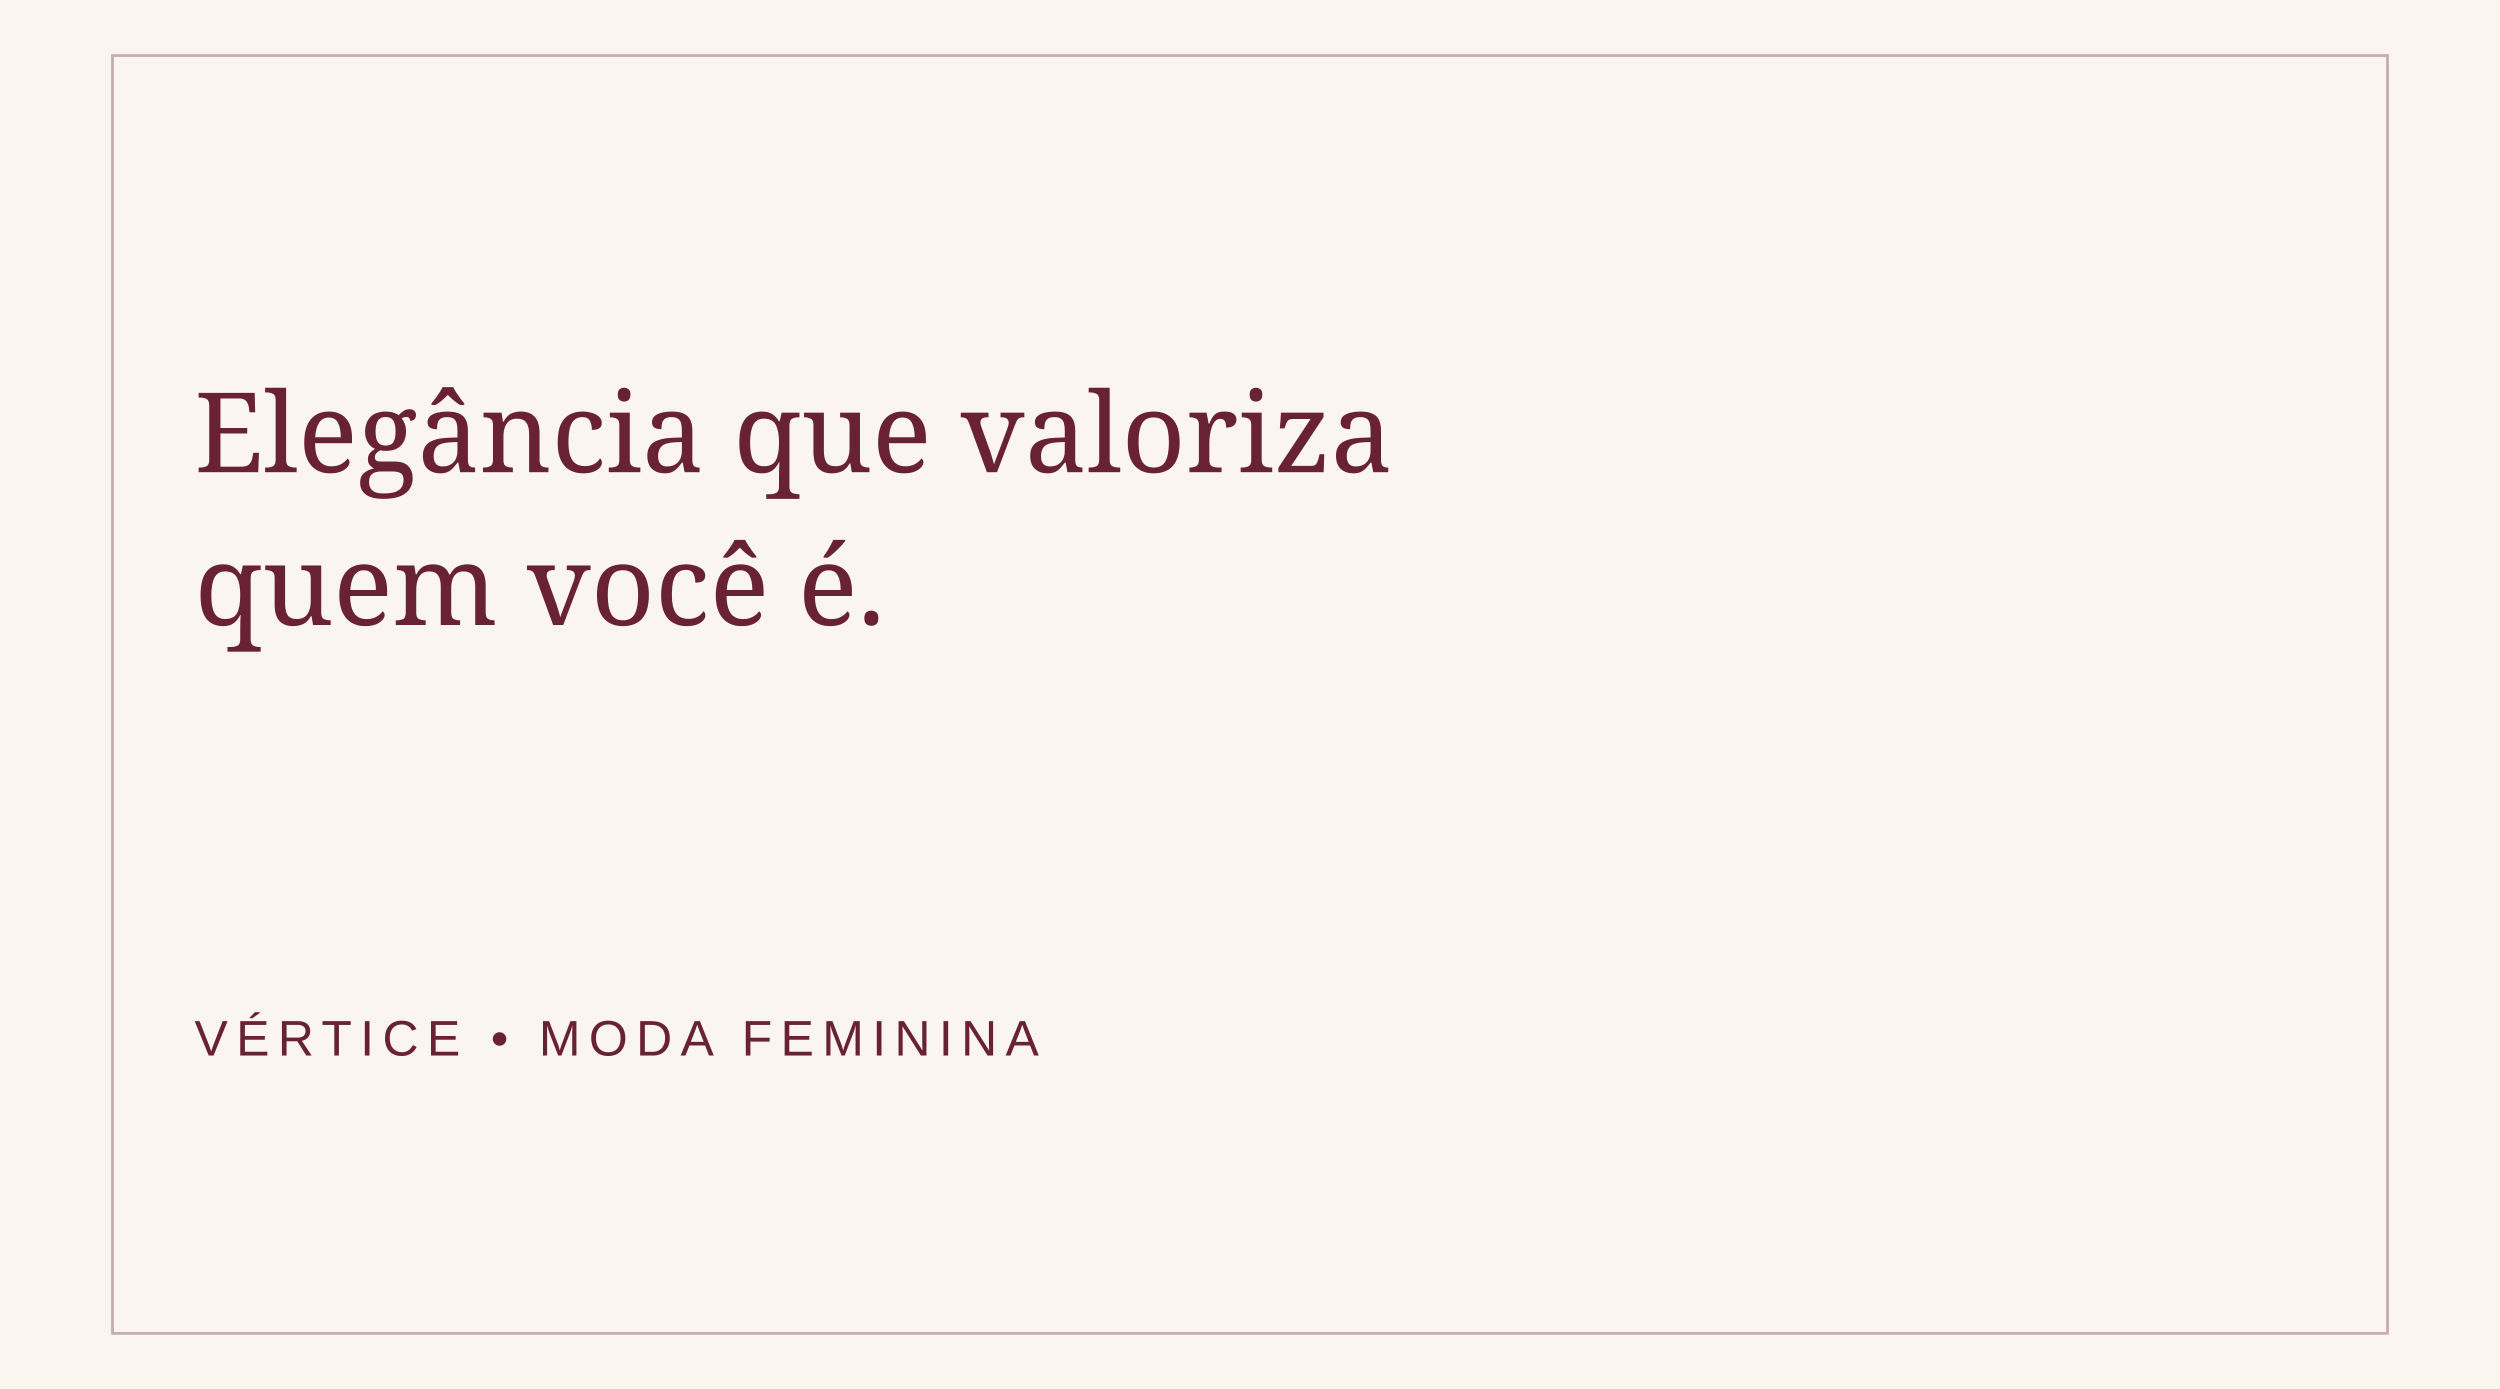
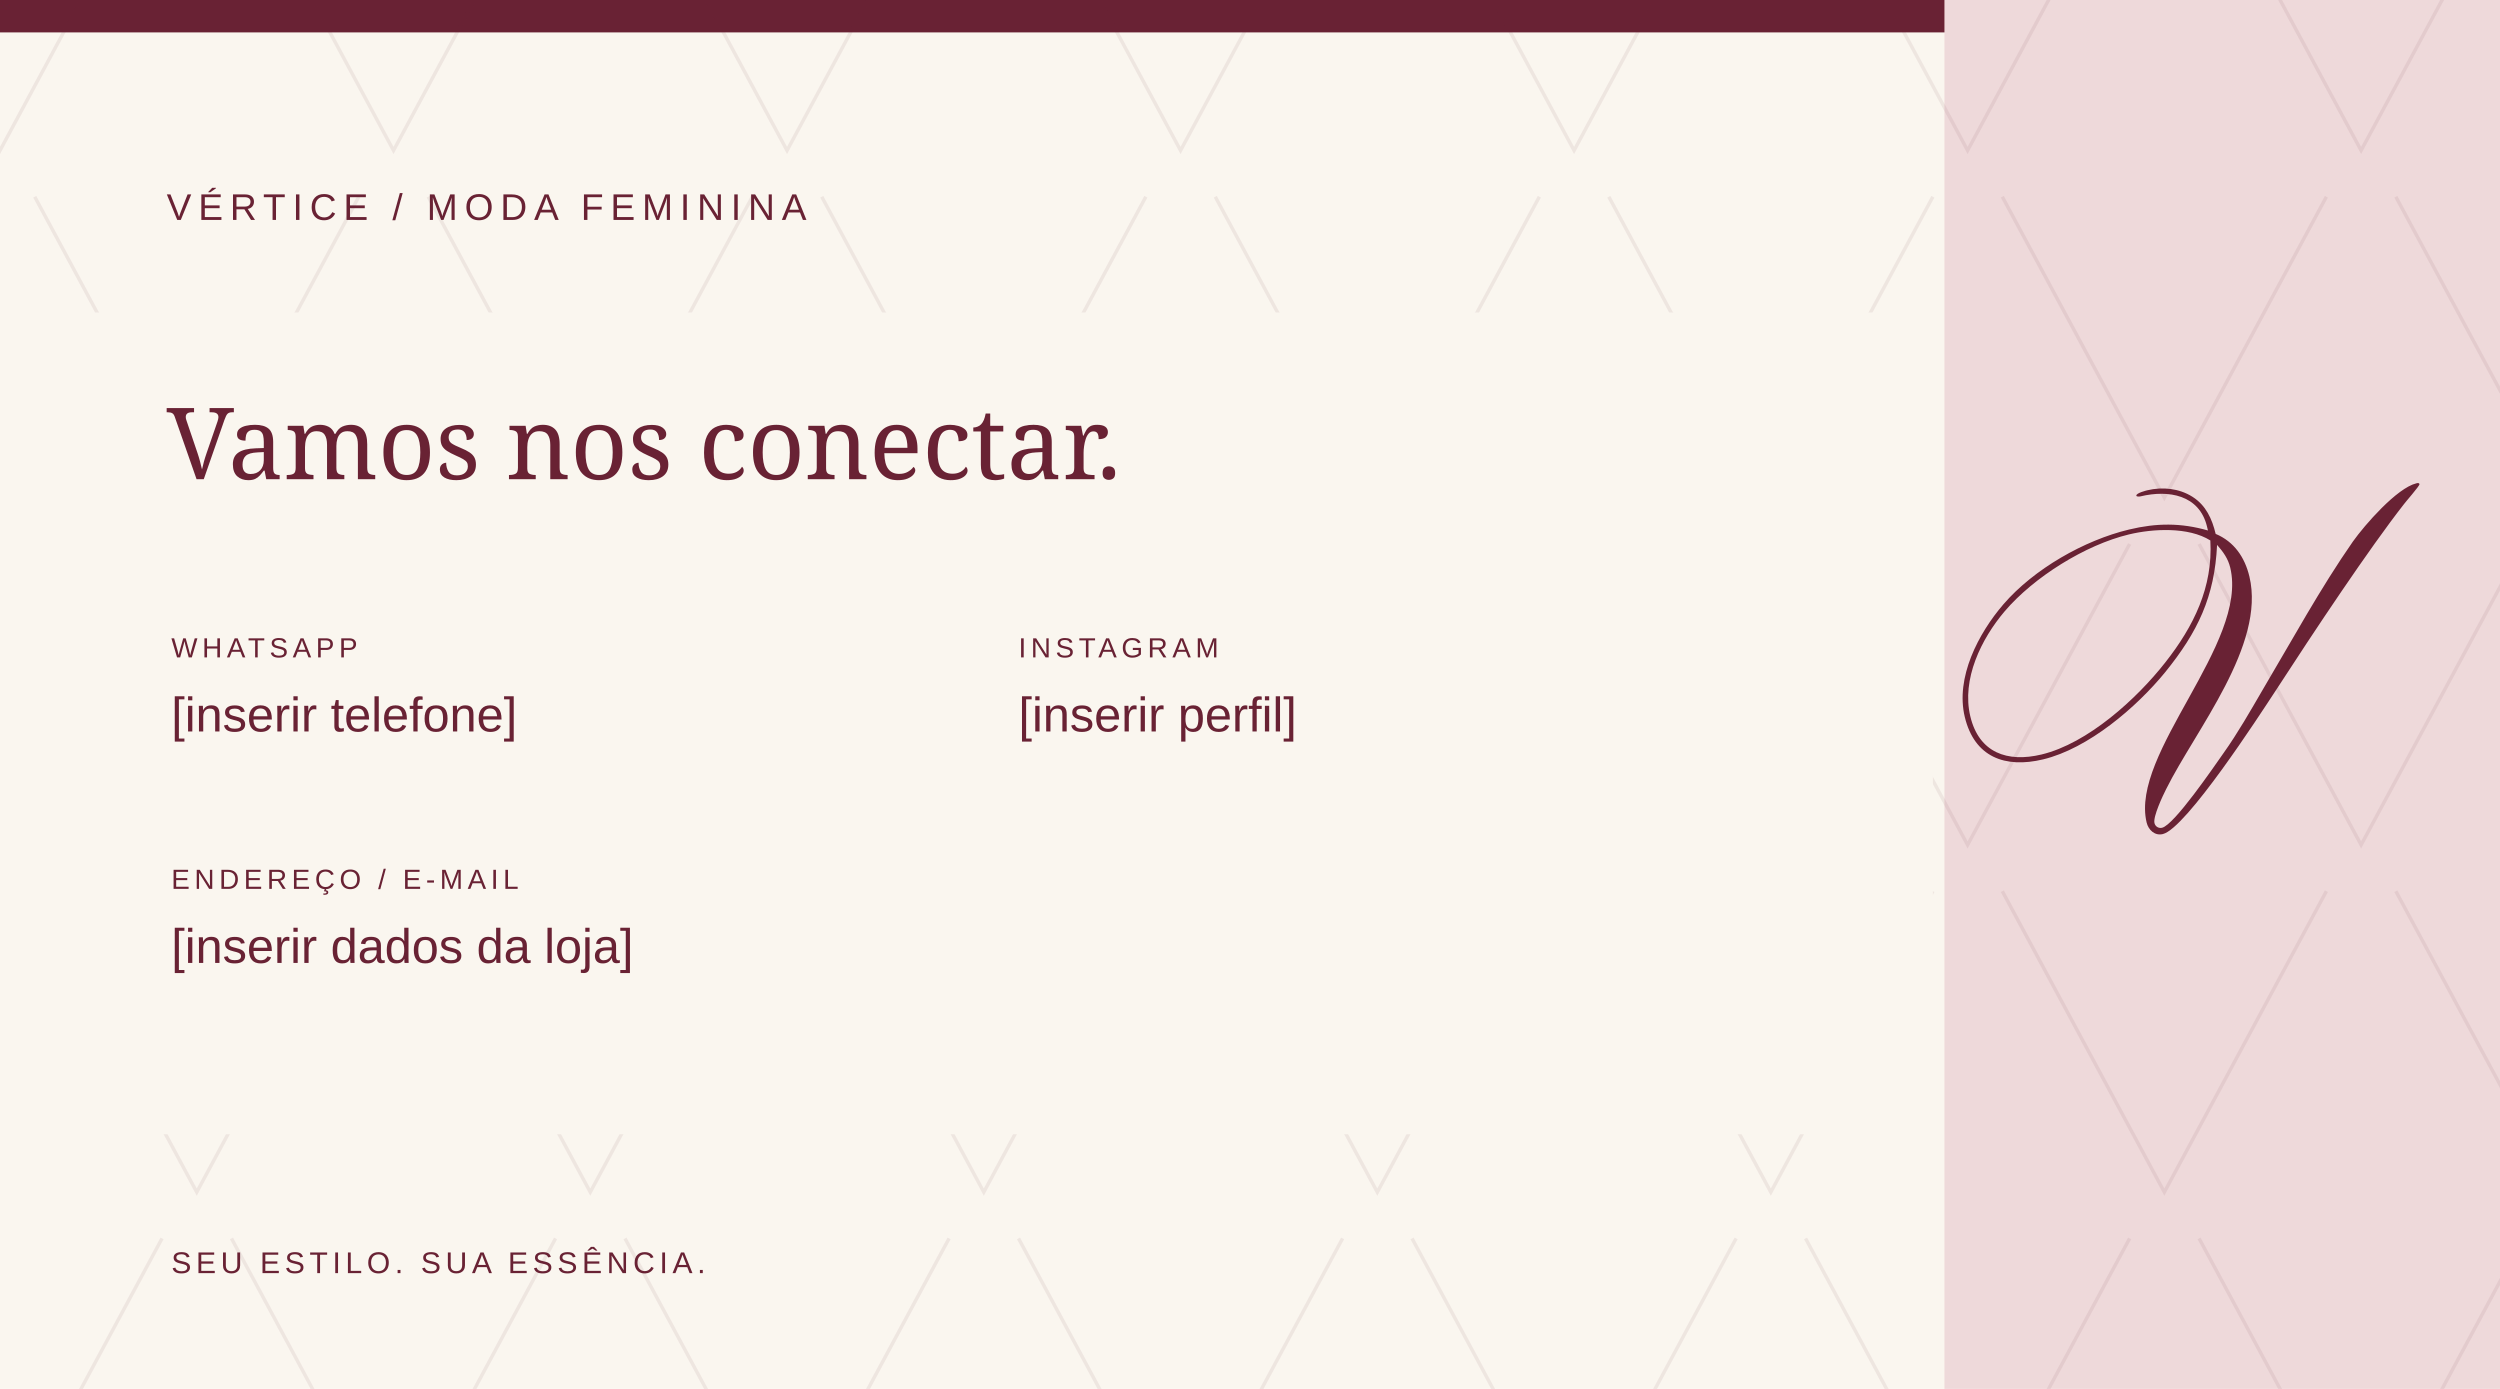
- <svg xmlns="http://www.w3.org/2000/svg" width="900" height="500" viewBox="0 0 900 500">
-   <rect x="0" y="0" width="900" height="500" fill="#FAF6EF" />
-   <rect x="40.5" y="20.0" width="819.0" height="460.0" fill="none" stroke="#692234" stroke-opacity=".35" />
-   <text x="70" y="170" font-family="Georgia" font-size="40" fill="#692234" text-anchor="start" letter-spacing="0">Elegância que valoriza</text>
-   <text x="70" y="225" font-family="Georgia" font-size="40" fill="#692234" text-anchor="start" letter-spacing="0">quem você é.</text>
-   <text x="70" y="380" font-family="Arial" font-size="18" fill="#692234" text-anchor="start" letter-spacing="3">VÉRTICE • MODA FEMININA</text>
+ <svg xmlns="http://www.w3.org/2000/svg" width="1080" height="600" viewBox="0 0 1080 600">
+   <rect x="0" y="0" width="1080" height="600" fill="#FAF6EF" />
+   <rect x="0" y="0" width="1080" height="14" fill="#692234" />
+   <rect x="840" y="0" width="240" height="600" fill="#EED9DA" />
+   <g opacity="0.08">
+     <path d="M-155 -215 L-85 -85 L-15 -215" fill="none" stroke="#692234" stroke-width="1.5" />
+     <path d="M15 -215 L85 -85 L155 -215" fill="none" stroke="#692234" stroke-width="1.5" />
+     <path d="M185 -215 L255 -85 L325 -215" fill="none" stroke="#692234" stroke-width="1.5" />
+     <path d="M355 -215 L425 -85 L495 -215" fill="none" stroke="#692234" stroke-width="1.5" />
+     <path d="M525 -215 L595 -85 L665 -215" fill="none" stroke="#692234" stroke-width="1.5" />
+     <path d="M695 -215 L765 -85 L835 -215" fill="none" stroke="#692234" stroke-width="1.5" />
+     <path d="M865 -215 L935 -85 L1005 -215" fill="none" stroke="#692234" stroke-width="1.5" />
+     <path d="M1035 -215 L1105 -85 L1175 -215" fill="none" stroke="#692234" stroke-width="1.5" />
+     <path d="M1205 -215 L1275 -85 L1345 -215" fill="none" stroke="#692234" stroke-width="1.5" />
+     <path d="M-240 -65 L-170 65 L-100 -65" fill="none" stroke="#692234" stroke-width="1.5" />
+     <path d="M-70 -65 L0 65 L70 -65" fill="none" stroke="#692234" stroke-width="1.5" />
+     <path d="M100 -65 L170 65 L240 -65" fill="none" stroke="#692234" stroke-width="1.5" />
+     <path d="M270 -65 L340 65 L410 -65" fill="none" stroke="#692234" stroke-width="1.5" />
+     <path d="M440 -65 L510 65 L580 -65" fill="none" stroke="#692234" stroke-width="1.5" />
+     <path d="M610 -65 L680 65 L750 -65" fill="none" stroke="#692234" stroke-width="1.5" />
+     <path d="M780 -65 L850 65 L920 -65" fill="none" stroke="#692234" stroke-width="1.5" />
+     <path d="M950 -65 L1020 65 L1090 -65" fill="none" stroke="#692234" stroke-width="1.5" />
+     <path d="M1120 -65 L1190 65 L1260 -65" fill="none" stroke="#692234" stroke-width="1.5" />
+     <path d="M-155 85 L-85 215 L-15 85" fill="none" stroke="#692234" stroke-width="1.5" />
+     <path d="M15 85 L85 215 L155 85" fill="none" stroke="#692234" stroke-width="1.5" />
+     <path d="M185 85 L255 215 L325 85" fill="none" stroke="#692234" stroke-width="1.5" />
+     <path d="M355 85 L425 215 L495 85" fill="none" stroke="#692234" stroke-width="1.5" />
+     <path d="M525 85 L595 215 L665 85" fill="none" stroke="#692234" stroke-width="1.5" />
+     <path d="M695 85 L765 215 L835 85" fill="none" stroke="#692234" stroke-width="1.5" />
+     <path d="M865 85 L935 215 L1005 85" fill="none" stroke="#692234" stroke-width="1.5" />
+     <path d="M1035 85 L1105 215 L1175 85" fill="none" stroke="#692234" stroke-width="1.5" />
+     <path d="M1205 85 L1275 215 L1345 85" fill="none" stroke="#692234" stroke-width="1.5" />
+     <path d="M-240 235 L-170 365 L-100 235" fill="none" stroke="#692234" stroke-width="1.5" />
+     <path d="M-70 235 L0 365 L70 235" fill="none" stroke="#692234" stroke-width="1.5" />
+     <path d="M100 235 L170 365 L240 235" fill="none" stroke="#692234" stroke-width="1.5" />
+     <path d="M270 235 L340 365 L410 235" fill="none" stroke="#692234" stroke-width="1.5" />
+     <path d="M440 235 L510 365 L580 235" fill="none" stroke="#692234" stroke-width="1.5" />
+     <path d="M610 235 L680 365 L750 235" fill="none" stroke="#692234" stroke-width="1.5" />
+     <path d="M780 235 L850 365 L920 235" fill="none" stroke="#692234" stroke-width="1.5" />
+     <path d="M950 235 L1020 365 L1090 235" fill="none" stroke="#692234" stroke-width="1.5" />
+     <path d="M1120 235 L1190 365 L1260 235" fill="none" stroke="#692234" stroke-width="1.5" />
+     <path d="M-155 385 L-85 515 L-15 385" fill="none" stroke="#692234" stroke-width="1.5" />
+     <path d="M15 385 L85 515 L155 385" fill="none" stroke="#692234" stroke-width="1.5" />
+     <path d="M185 385 L255 515 L325 385" fill="none" stroke="#692234" stroke-width="1.5" />
+     <path d="M355 385 L425 515 L495 385" fill="none" stroke="#692234" stroke-width="1.5" />
+     <path d="M525 385 L595 515 L665 385" fill="none" stroke="#692234" stroke-width="1.5" />
+     <path d="M695 385 L765 515 L835 385" fill="none" stroke="#692234" stroke-width="1.5" />
+     <path d="M865 385 L935 515 L1005 385" fill="none" stroke="#692234" stroke-width="1.5" />
+     <path d="M1035 385 L1105 515 L1175 385" fill="none" stroke="#692234" stroke-width="1.5" />
+     <path d="M1205 385 L1275 515 L1345 385" fill="none" stroke="#692234" stroke-width="1.5" />
+     <path d="M-240 535 L-170 665 L-100 535" fill="none" stroke="#692234" stroke-width="1.5" />
+     <path d="M-70 535 L0 665 L70 535" fill="none" stroke="#692234" stroke-width="1.5" />
+     <path d="M100 535 L170 665 L240 535" fill="none" stroke="#692234" stroke-width="1.5" />
+     <path d="M270 535 L340 665 L410 535" fill="none" stroke="#692234" stroke-width="1.5" />
+     <path d="M440 535 L510 665 L580 535" fill="none" stroke="#692234" stroke-width="1.5" />
+     <path d="M610 535 L680 665 L750 535" fill="none" stroke="#692234" stroke-width="1.5" />
+     <path d="M780 535 L850 665 L920 535" fill="none" stroke="#692234" stroke-width="1.5" />
+     <path d="M950 535 L1020 665 L1090 535" fill="none" stroke="#692234" stroke-width="1.5" />
+     <path d="M1120 535 L1190 665 L1260 535" fill="none" stroke="#692234" stroke-width="1.5" />
+     <path d="M-155 685 L-85 815 L-15 685" fill="none" stroke="#692234" stroke-width="1.5" />
+     <path d="M15 685 L85 815 L155 685" fill="none" stroke="#692234" stroke-width="1.5" />
+     <path d="M185 685 L255 815 L325 685" fill="none" stroke="#692234" stroke-width="1.5" />
+     <path d="M355 685 L425 815 L495 685" fill="none" stroke="#692234" stroke-width="1.5" />
+     <path d="M525 685 L595 815 L665 685" fill="none" stroke="#692234" stroke-width="1.5" />
+     <path d="M695 685 L765 815 L835 685" fill="none" stroke="#692234" stroke-width="1.5" />
+     <path d="M865 685 L935 815 L1005 685" fill="none" stroke="#692234" stroke-width="1.5" />
+     <path d="M1035 685 L1105 815 L1175 685" fill="none" stroke="#692234" stroke-width="1.5" />
+     <path d="M1205 685 L1275 815 L1345 685" fill="none" stroke="#692234" stroke-width="1.5" />
+   </g>
+   <rect x="0" y="135" width="835" height="355" fill="#FAF6EF" />
+   <g transform="translate(591.8182 47.95455) scale(0.6363636)">
+     <path transform="matrix(.260293,-.06244286,.06244286,.260293,427.8537,517.338)" d="M715-722C653-757 593-771 521-771 404-771 263-730 167-661 88-604 5-509 5-406 5-301 74-255 173-255 291-255 434-328 526-398 630-478 692-554 729-681 740-660 748-641 748-617 748-419 391-219 391-38 391-19 403 0 424 0 485 0 733-236 782-282 922-415 1102-582 1214-671 1217-674 1264-707 1264-711 1264-715 1260-715 1257-715 1206-715 1105-643 1066-609 959-514 856-400 756-297 713-252 669-205 622-164 589-135 458-16 426-16 417-16 410-23 410-32 410-49 447-95 459-109 566-237 790-405 790-584 790-634 773-679 732-709 732-748 725-785 697-814 669-843 629-857 589-857 589-857 559-857 559-850 559-847 567-846 569-846 642-846 715-815 715-732V-722ZM715-696C694-579 623-494 532-422 440-349 293-268 172-268 83-268 19-309 19-404 19-501 92-589 166-643 258-710 404-759 518-759 580-759 669-743 715-696Z" fill="#692234" />
+   </g>
+   <text x="72" y="95" font-family="Arial" font-size="16" fill="#692234" text-anchor="start" letter-spacing="3">VÉRTICE / MODA FEMININA</text>
+   <text x="72" y="207" font-family="Georgia" font-size="43" fill="#692234" text-anchor="start" letter-spacing="0">Vamos nos conectar.</text>
+   <text x="74" y="284" font-family="Arial" font-size="12" fill="#692234" text-anchor="start" letter-spacing="2">WHATSAPP</text>
+   <text x="74" y="316" font-family="Arial" font-size="21" fill="#692234" text-anchor="start" letter-spacing="0">[inserir telefone]</text>
+   <text x="440" y="284" font-family="Arial" font-size="12" fill="#692234" text-anchor="start" letter-spacing="2">INSTAGRAM</text>
+   <text x="440" y="316" font-family="Arial" font-size="21" fill="#692234" text-anchor="start" letter-spacing="0">[inserir perfil]</text>
+   <text x="74" y="384" font-family="Arial" font-size="12" fill="#692234" text-anchor="start" letter-spacing="2">ENDEREÇO / E-MAIL</text>
+   <text x="74" y="416" font-family="Arial" font-size="21" fill="#692234" text-anchor="start" letter-spacing="0">[inserir dados da loja]</text>
+   <text x="74" y="550" font-family="Arial" font-size="13" fill="#692234" text-anchor="start" letter-spacing="2">SEU ESTILO. SUA ESSÊNCIA.</text>
</svg>
